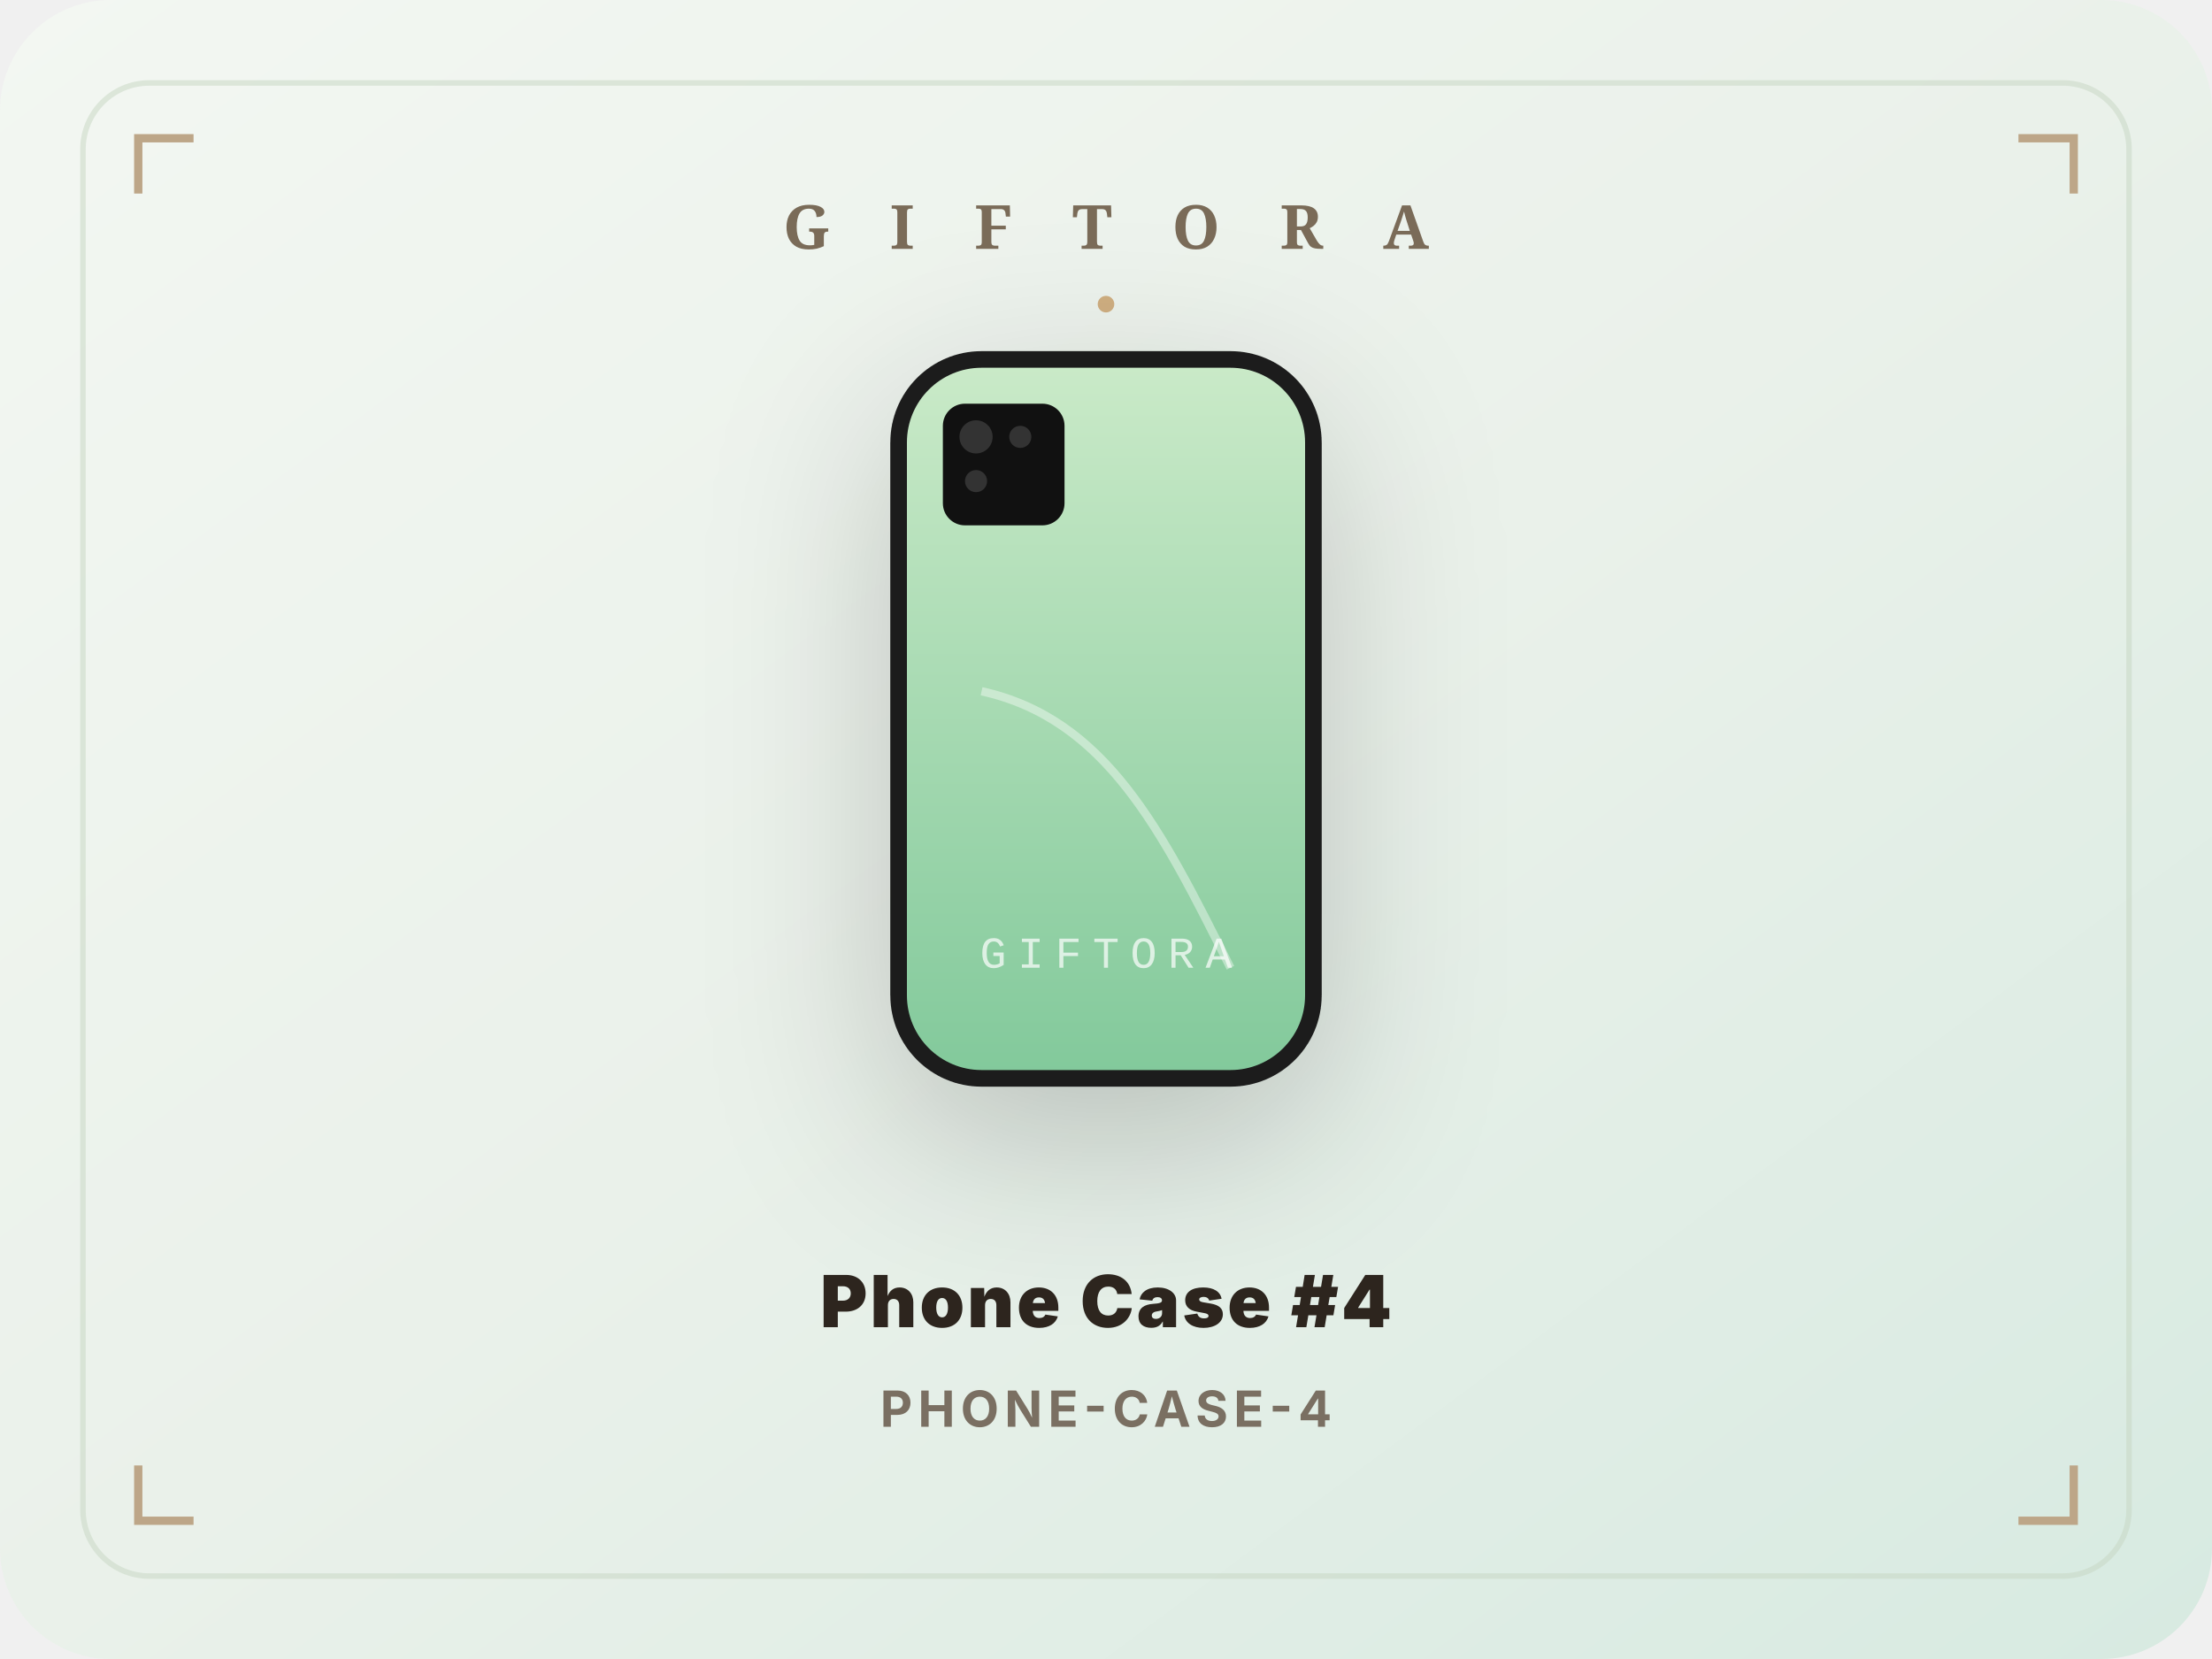
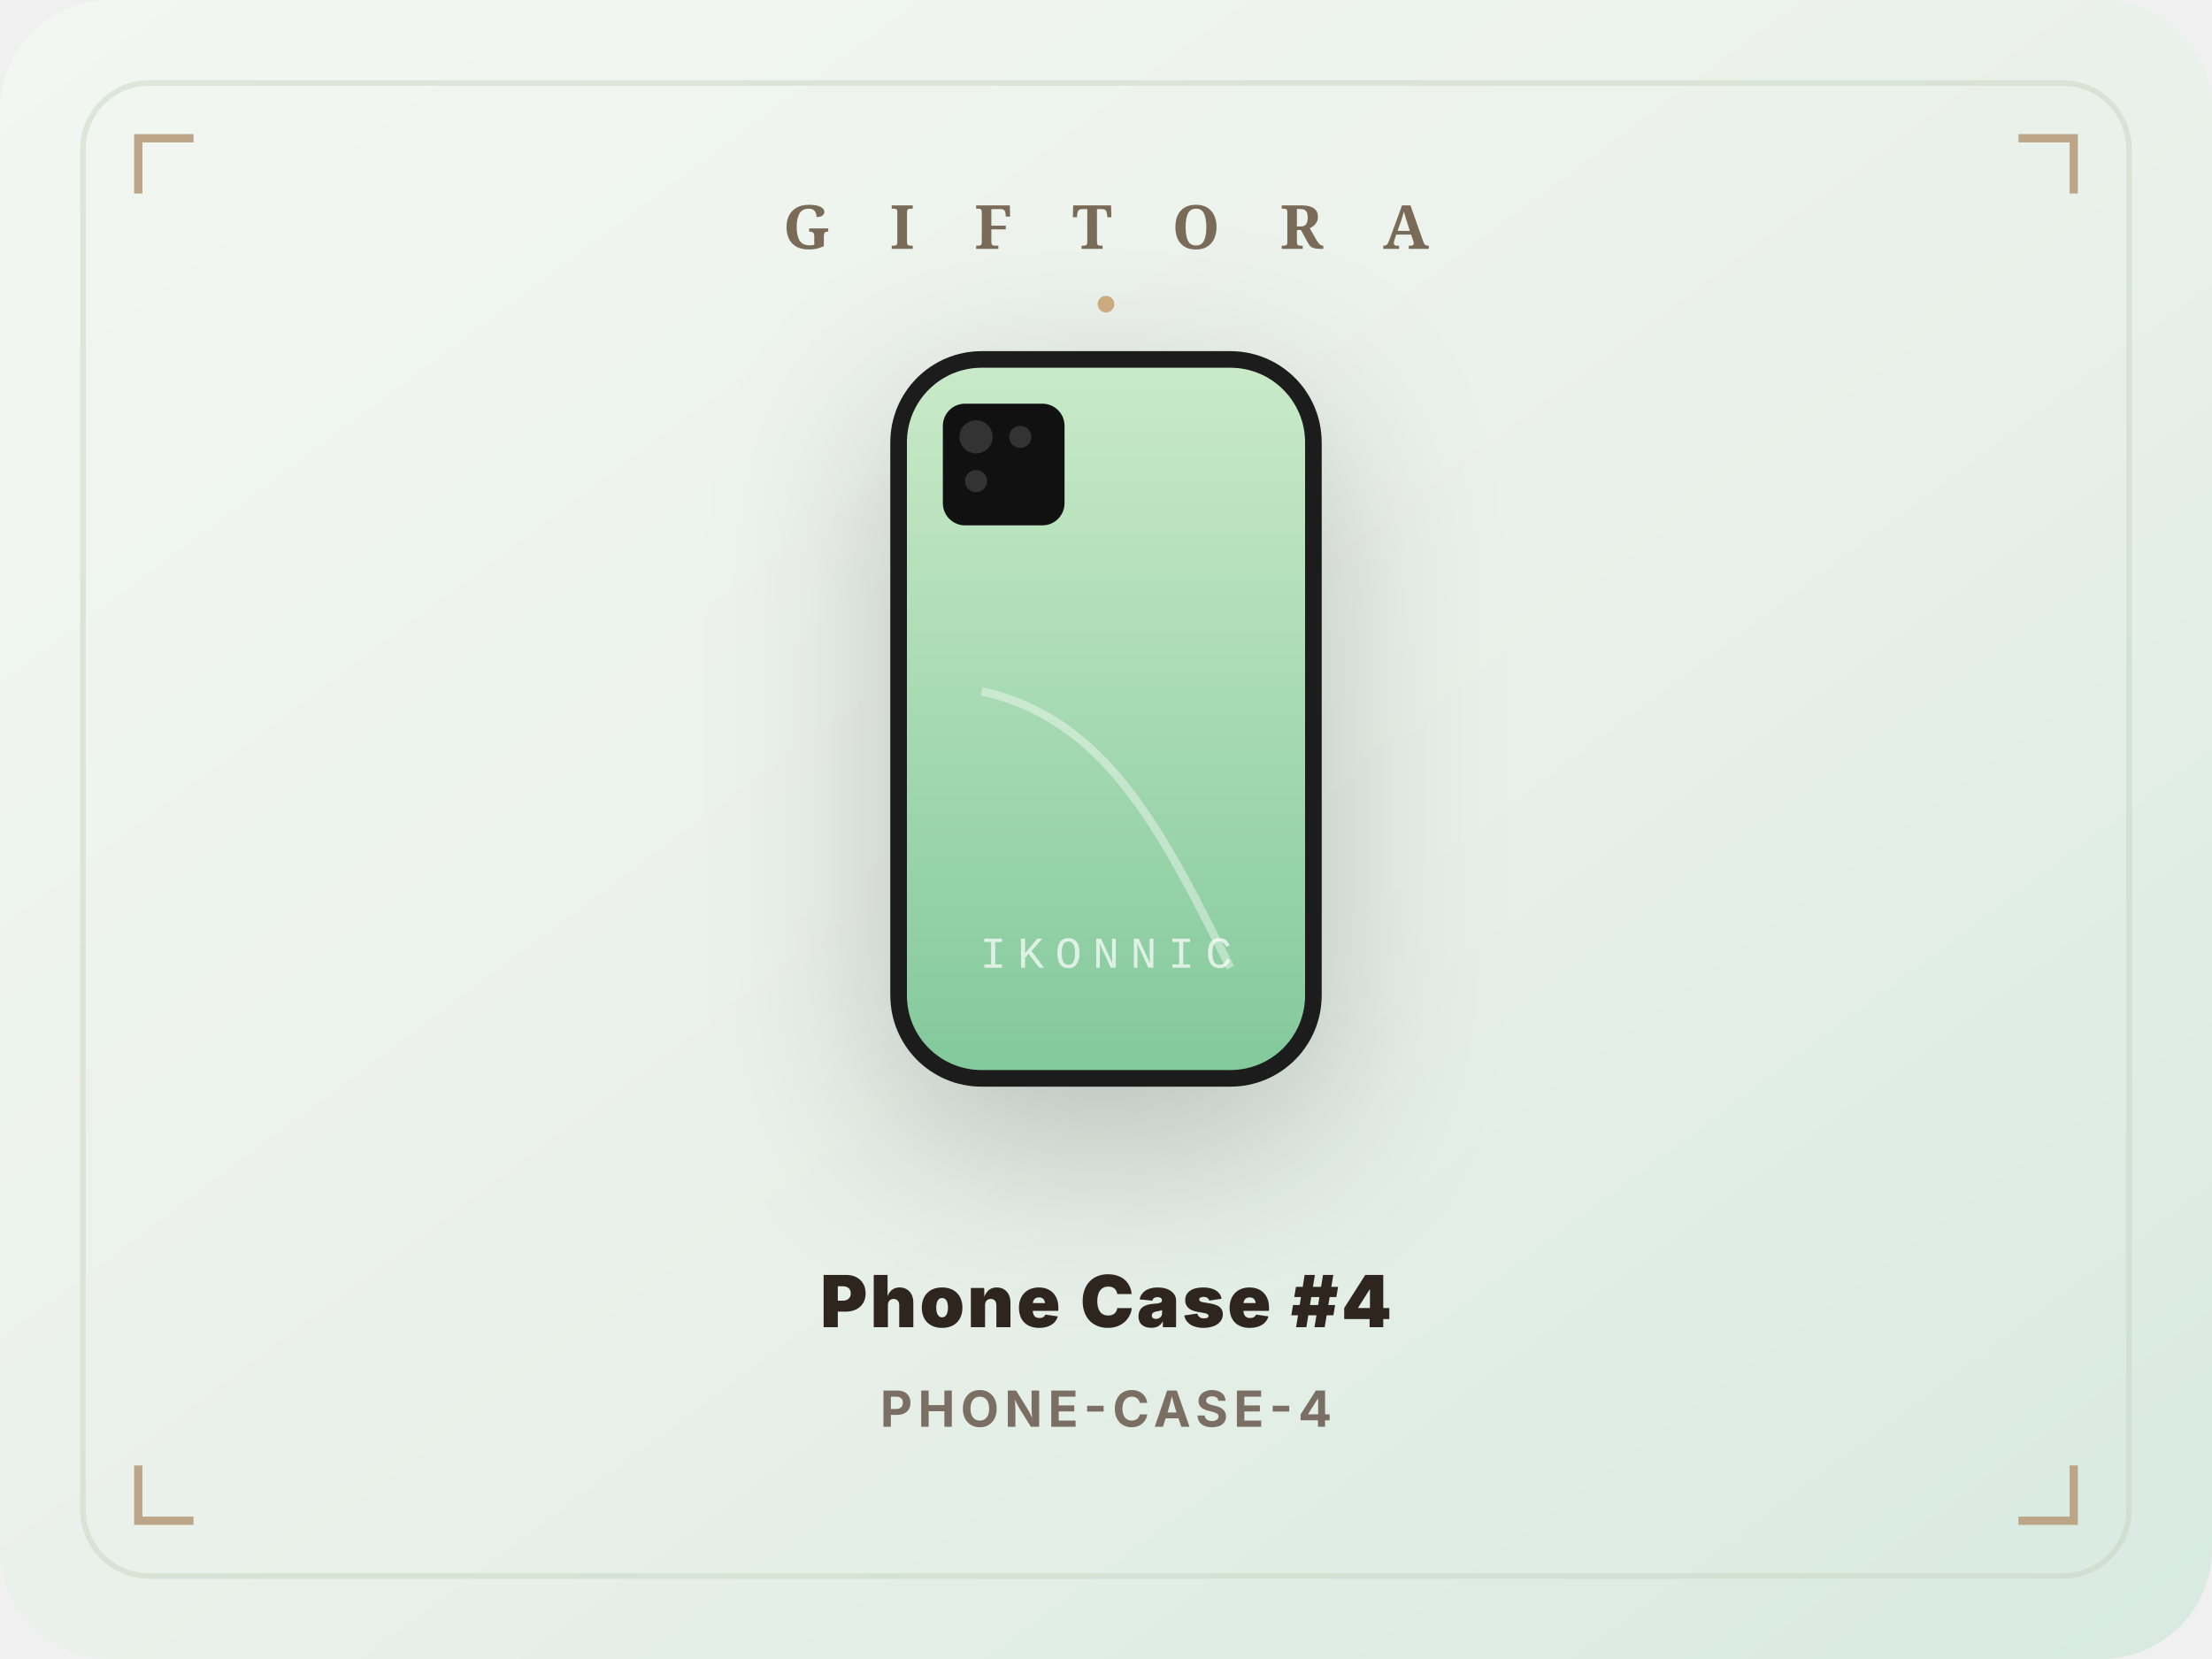
<svg xmlns="http://www.w3.org/2000/svg" viewBox="0 0 400 300" width="100%" height="100%">
  <defs>
    <linearGradient id="grad_phone-case_3" x1="0%" y1="0%" x2="100%" y2="100%">
      <stop offset="0%" stop-color="hsl(106, 25%, 96%)" />
      <stop offset="50%" stop-color="hsl(126, 20%, 93%)" />
      <stop offset="100%" stop-color="hsl(151, 30%, 88%)" />
    </linearGradient>
    <linearGradient id="mock_grad_phone-case_3" x1="0%" y1="0%" x2="0%" y2="100%">
      <stop offset="0%" stop-color="hsl(116, 45%, 85%)" />
      <stop offset="100%" stop-color="hsl(141, 40%, 65%)" />
    </linearGradient>
    <linearGradient id="stud_grad" x1="0%" y1="0%" x2="100%" y2="100%">
      <stop offset="0%" stop-color="#ffffff" />
      <stop offset="40%" stop-color="#d4af37" />
      <stop offset="100%" stop-color="#aa7c11" />
    </linearGradient>
  </defs>
  <rect width="400" height="300" rx="20" fill="url(#grad_phone-case_3)" />
  <rect x="15" y="15" width="370" height="270" rx="12" fill="none" stroke="hsl(106, 20%, 80%)" stroke-width="1" stroke-opacity="0.5" />
  <text x="200" y="45" font-family="'Georgia', serif" font-size="11" font-weight="900" fill="#7a6b58" text-anchor="middle" letter-spacing="4">G I F T O R A</text>
  <circle cx="200" cy="55" r="1.5" fill="#cfae81" />
  <rect x="162.5" y="65.0" width="75" height="130" rx="15" fill="url(#mock_grad_phone-case_3)" stroke="#1a1a1a" stroke-width="3" filter="drop-shadow(0px 10px 16px rgba(0,0,0,0.2))" />
  <rect x="170.5" y="73.0" width="22" height="22" rx="4" fill="#111111" />
  <circle cx="176.5" cy="79.0" r="3" fill="#333" />
  <circle cx="184.5" cy="79.0" r="2" fill="#333" />
  <circle cx="176.5" cy="87.0" r="2" fill="#333" />
  <path d="M 177.5 125.0 C 200 130 210 150 222.5 175.0" fill="none" stroke="#ffffff" stroke-width="1.5" stroke-opacity="0.4" />
-   <text x="200" y="175" font-family="'Courier New', monospace" font-size="8" fill="#ffffff" fill-opacity="0.7" text-anchor="middle" letter-spacing="2">GIFTORA</text>
+   <text x="200" y="175" font-family="'Courier New', monospace" font-size="8" fill="#ffffff" fill-opacity="0.7" text-anchor="middle" letter-spacing="2">IKONNIC</text>
  <text x="200" y="240" font-family="'Inter', sans-serif" font-size="13" font-weight="900" fill="#2d251e" text-anchor="middle" letter-spacing="0.5">Phone Case #4</text>
  <text x="200" y="258" font-family="'Inter', sans-serif" font-size="9" font-weight="bold" fill="#7a6f62" text-anchor="middle" letter-spacing="1">PHONE-CASE-4</text>
  <path d="M 25 35 L 25 25 L 35 25" fill="none" stroke="#bda688" stroke-width="1.5" />
  <path d="M 375 35 L 375 25 L 365 25" fill="none" stroke="#bda688" stroke-width="1.5" />
  <path d="M 25 265 L 25 275 L 35 275" fill="none" stroke="#bda688" stroke-width="1.5" />
  <path d="M 375 265 L 375 275 L 365 275" fill="none" stroke="#bda688" stroke-width="1.5" />
</svg>
